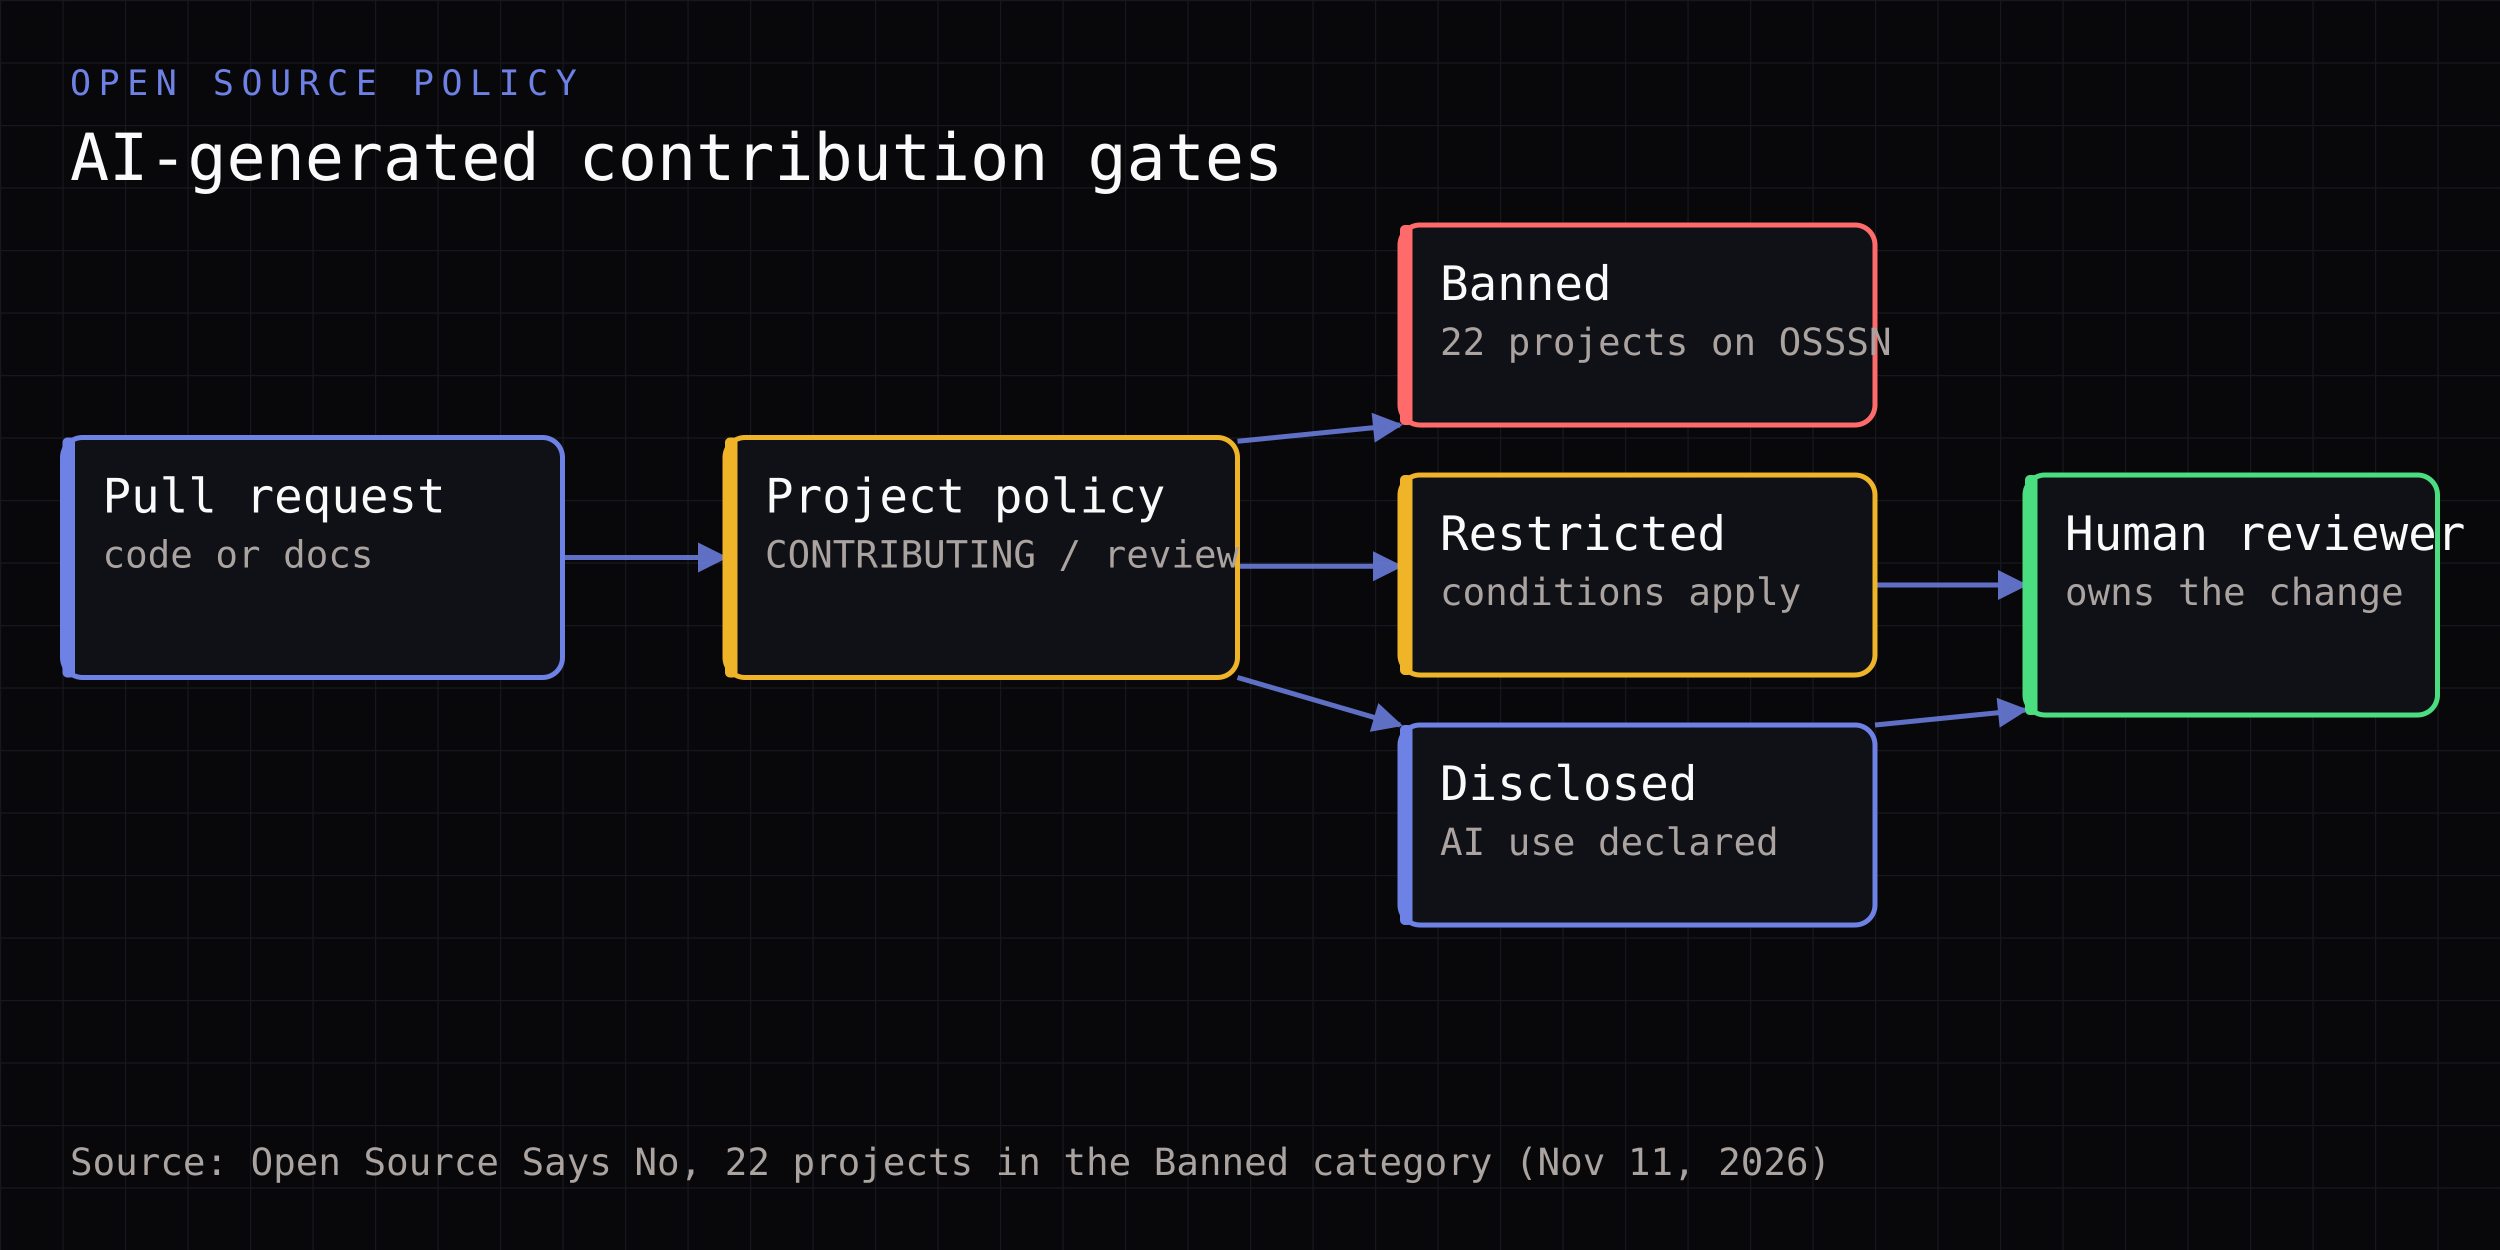
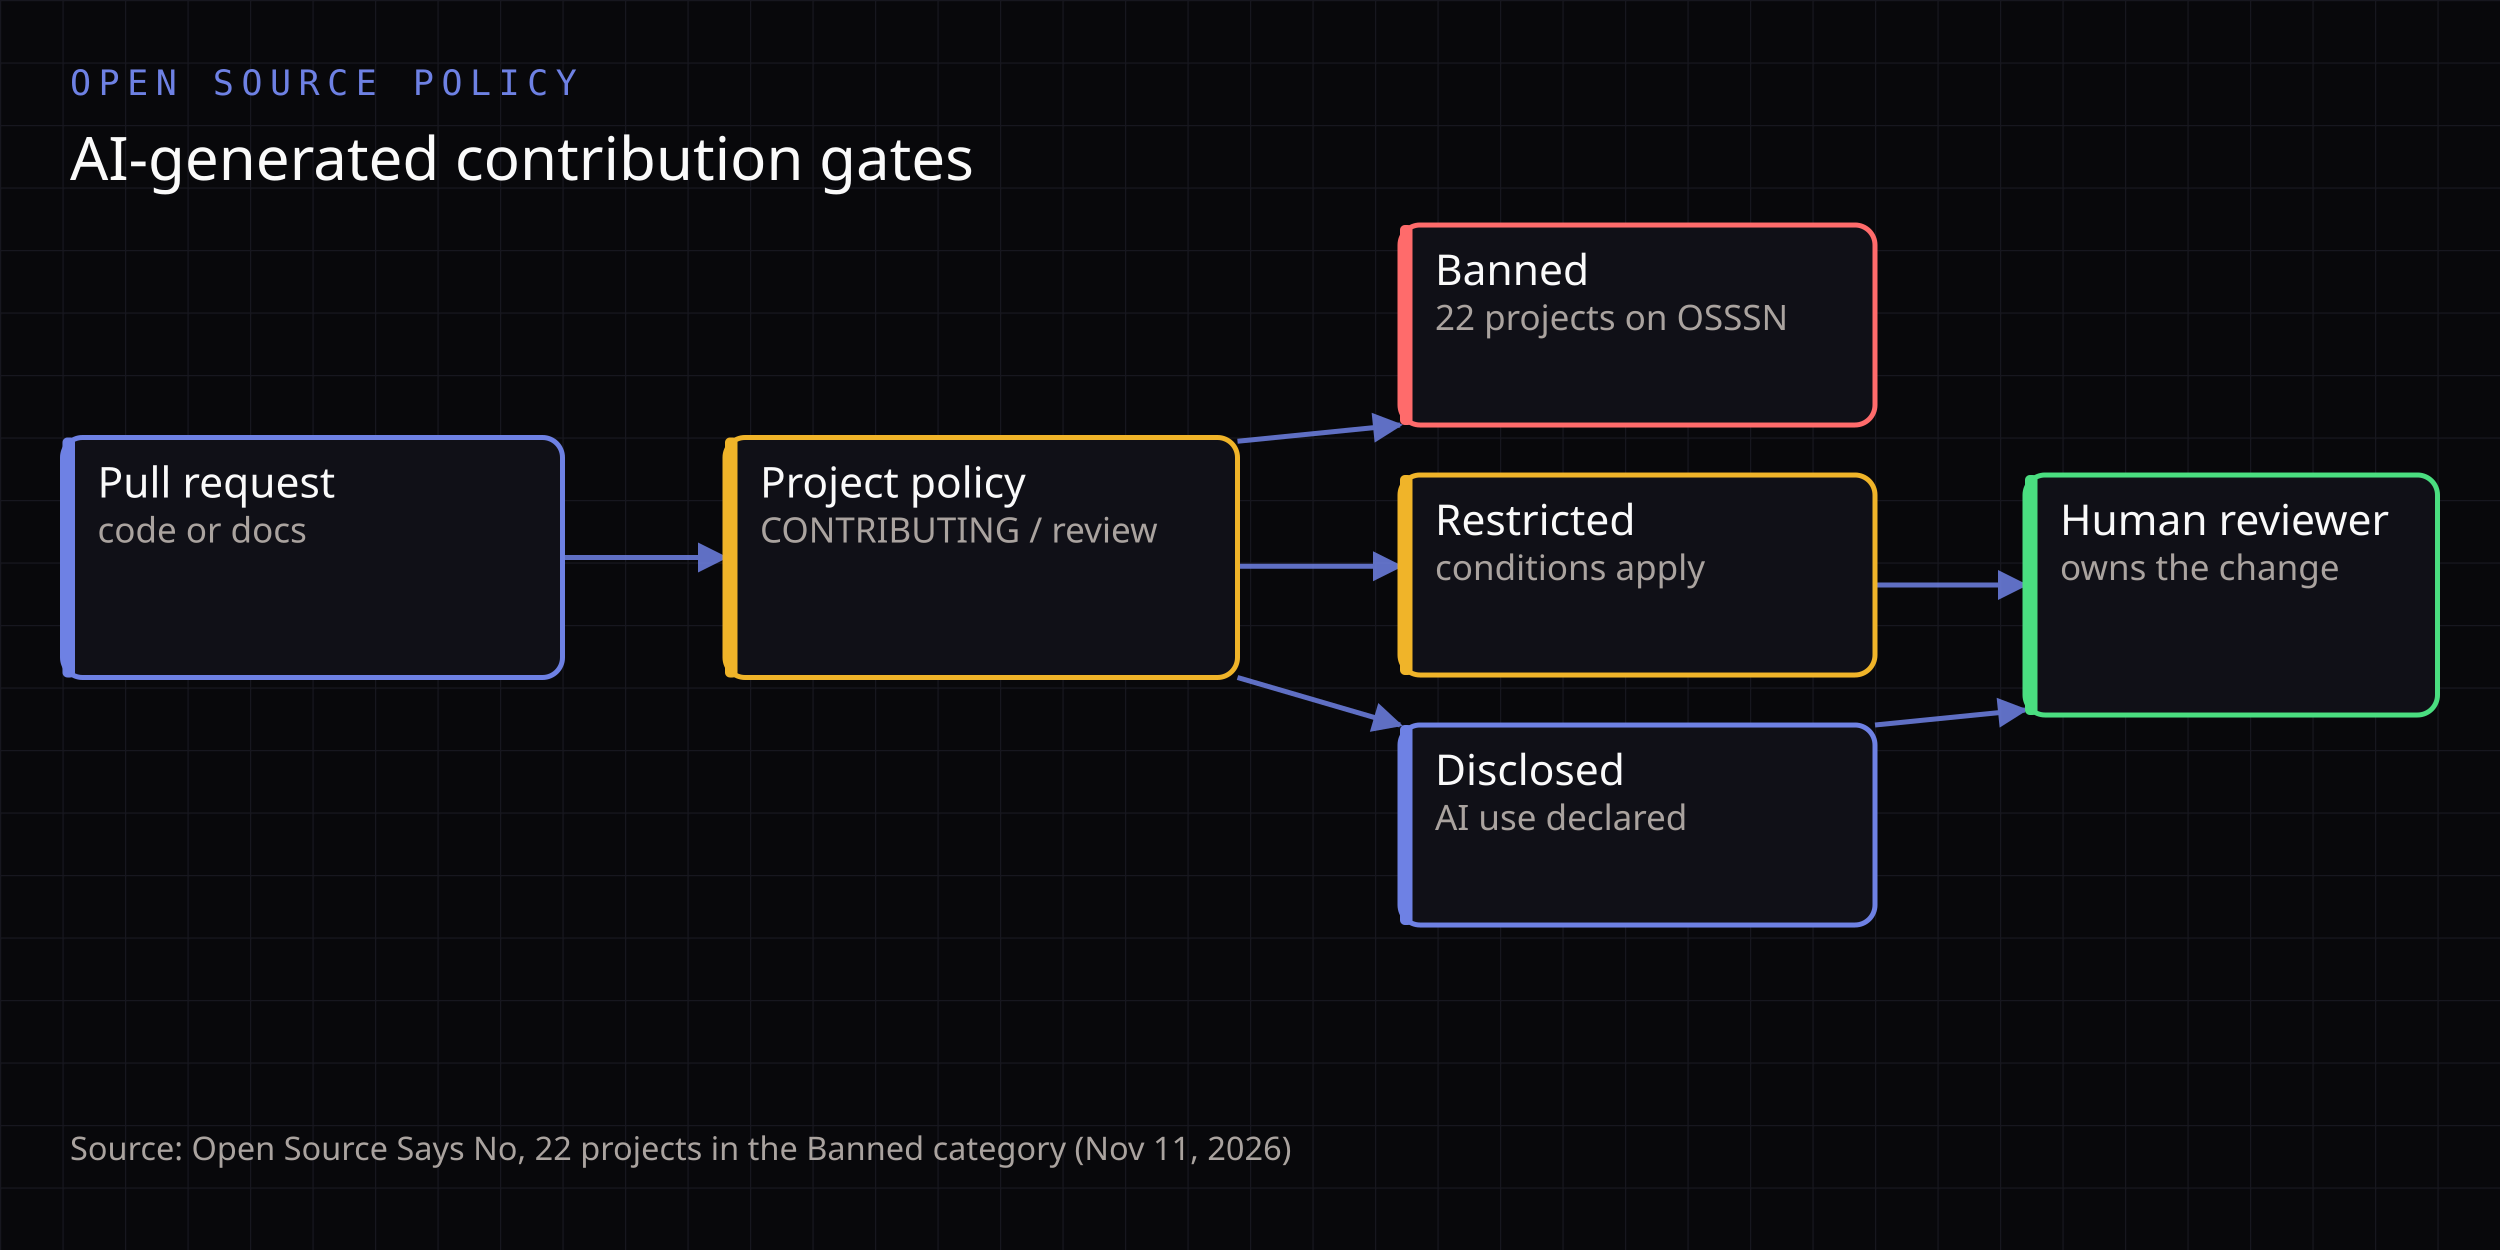
<svg xmlns="http://www.w3.org/2000/svg" width="1000" height="500" viewBox="0 0 1000 500" role="img" aria-label="AI-generated contribution gates">
  <defs>
    <pattern id="g" width="25" height="25" patternUnits="userSpaceOnUse">
      <path d="M25 0H0V25" fill="none" stroke="#17171f" stroke-width="1" />
    </pattern>
    <marker id="a-accent" viewBox="0 0 10 10" refX="9" refY="5" markerWidth="6" markerHeight="6" orient="auto-start-reverse">
      <path d="M0 0 10 5 0 10z" fill="#6e81e4" />
    </marker>
    <marker id="a-good" viewBox="0 0 10 10" refX="9" refY="5" markerWidth="6" markerHeight="6" orient="auto-start-reverse">
      <path d="M0 0 10 5 0 10z" fill="#4ade80" />
    </marker>
    <marker id="a-warn" viewBox="0 0 10 10" refX="9" refY="5" markerWidth="6" markerHeight="6" orient="auto-start-reverse">
      <path d="M0 0 10 5 0 10z" fill="#f0b429" />
    </marker>
    <marker id="a-bad" viewBox="0 0 10 10" refX="9" refY="5" markerWidth="6" markerHeight="6" orient="auto-start-reverse">
      <path d="M0 0 10 5 0 10z" fill="#ff6b6b" />
    </marker>
  </defs>
  <rect width="1000" height="500" fill="#08080b" />
  <rect width="1000" height="500" fill="url(#g)" />
  <text x="28" y="38" fill="#6e81e4" font-size="14" letter-spacing="3" font-family="monospace">OPEN SOURCE POLICY</text>
-   <text x="28" y="72" fill="#fafafa" font-size="26" font-family="monospace">AI-generated contribution gates</text>
+   <text x="28" y="72" fill="#fafafa" font-size="24" font-family="system-ui, sans-serif">AI-generated contribution gates</text>
  <line x1="225" y1="223" x2="290" y2="223" stroke="#6e81e4" stroke-width="2" marker-end="url(#a-accent)" opacity="0.85" />
  <line x1="495" y1="176.5" x2="560" y2="170" stroke="#6e81e4" stroke-width="2" marker-end="url(#a-accent)" opacity="0.85" />
  <line x1="495" y1="226.5" x2="560" y2="226.5" stroke="#6e81e4" stroke-width="2" marker-end="url(#a-accent)" opacity="0.85" />
  <line x1="495" y1="271" x2="560" y2="290" stroke="#6e81e4" stroke-width="2" marker-end="url(#a-accent)" opacity="0.85" />
  <line x1="750" y1="234" x2="810" y2="234" stroke="#6e81e4" stroke-width="2" marker-end="url(#a-accent)" opacity="0.85" />
  <line x1="750" y1="290" x2="810" y2="284" stroke="#6e81e4" stroke-width="2" marker-end="url(#a-accent)" opacity="0.85" />
  <rect x="25" y="175" width="200" height="96" rx="8" fill="#101017" stroke="#6e81e4" stroke-width="2" />
  <rect x="25" y="175" width="5" height="96" rx="2" fill="#6e81e4" />
-   <text x="41" y="205" fill="#fafafa" font-size="19" font-family="monospace">Pull request</text>
-   <text x="41" y="227" fill="#aaa39f" font-size="15" font-family="monospace">code or docs</text>
+   <text x="39" y="199" fill="#fafafa" font-size="17" font-family="system-ui, sans-serif">Pull request</text>
+   <text x="39" y="217" fill="#aaa39f" font-size="14" font-family="system-ui, sans-serif">code or docs</text>
  <rect x="290" y="175" width="205" height="96" rx="8" fill="#101017" stroke="#f0b429" stroke-width="2" />
  <rect x="290" y="175" width="5" height="96" rx="2" fill="#f0b429" />
-   <text x="306" y="205" fill="#fafafa" font-size="19" font-family="monospace">Project policy</text>
-   <text x="306" y="227" fill="#aaa39f" font-size="15" font-family="monospace">CONTRIBUTING / review</text>
+   <text x="304" y="199" fill="#fafafa" font-size="17" font-family="system-ui, sans-serif">Project policy</text>
+   <text x="304" y="217" fill="#aaa39f" font-size="14" font-family="system-ui, sans-serif">CONTRIBUTING / review</text>
  <rect x="560" y="90" width="190" height="80" rx="8" fill="#101017" stroke="#ff6b6b" stroke-width="2" />
  <rect x="560" y="90" width="5" height="80" rx="2" fill="#ff6b6b" />
-   <text x="576" y="120" fill="#fafafa" font-size="19" font-family="monospace">Banned</text>
-   <text x="576" y="142" fill="#aaa39f" font-size="15" font-family="monospace">22 projects on OSSSN</text>
+   <text x="574" y="114" fill="#fafafa" font-size="17" font-family="system-ui, sans-serif">Banned</text>
+   <text x="574" y="132" fill="#aaa39f" font-size="14" font-family="system-ui, sans-serif">22 projects on OSSSN</text>
  <rect x="560" y="190" width="190" height="80" rx="8" fill="#101017" stroke="#f0b429" stroke-width="2" />
  <rect x="560" y="190" width="5" height="80" rx="2" fill="#f0b429" />
-   <text x="576" y="220" fill="#fafafa" font-size="19" font-family="monospace">Restricted</text>
-   <text x="576" y="242" fill="#aaa39f" font-size="15" font-family="monospace">conditions apply</text>
+   <text x="574" y="214" fill="#fafafa" font-size="17" font-family="system-ui, sans-serif">Restricted</text>
+   <text x="574" y="232" fill="#aaa39f" font-size="14" font-family="system-ui, sans-serif">conditions apply</text>
  <rect x="560" y="290" width="190" height="80" rx="8" fill="#101017" stroke="#6e81e4" stroke-width="2" />
  <rect x="560" y="290" width="5" height="80" rx="2" fill="#6e81e4" />
-   <text x="576" y="320" fill="#fafafa" font-size="19" font-family="monospace">Disclosed</text>
-   <text x="576" y="342" fill="#aaa39f" font-size="15" font-family="monospace">AI use declared</text>
+   <text x="574" y="314" fill="#fafafa" font-size="17" font-family="system-ui, sans-serif">Disclosed</text>
+   <text x="574" y="332" fill="#aaa39f" font-size="14" font-family="system-ui, sans-serif">AI use declared</text>
  <rect x="810" y="190" width="165" height="96" rx="8" fill="#101017" stroke="#4ade80" stroke-width="2" />
  <rect x="810" y="190" width="5" height="96" rx="2" fill="#4ade80" />
-   <text x="826" y="220" fill="#fafafa" font-size="19" font-family="monospace">Human reviewer</text>
-   <text x="826" y="242" fill="#aaa39f" font-size="15" font-family="monospace">owns the change</text>
-   <text x="28" y="470" fill="#aaa39f" font-size="15" font-family="monospace">Source: Open Source Says No, 22 projects in the Banned category (Nov 11, 2026)</text>
+   <text x="824" y="214" fill="#fafafa" font-size="17" font-family="system-ui, sans-serif">Human reviewer</text>
+   <text x="824" y="232" fill="#aaa39f" font-size="14" font-family="system-ui, sans-serif">owns the change</text>
+   <text x="28" y="464" fill="#aaa39f" font-size="13" font-family="system-ui, sans-serif">Source: Open Source Says No, 22 projects in the Banned category (Nov 11, 2026)</text>
</svg>
